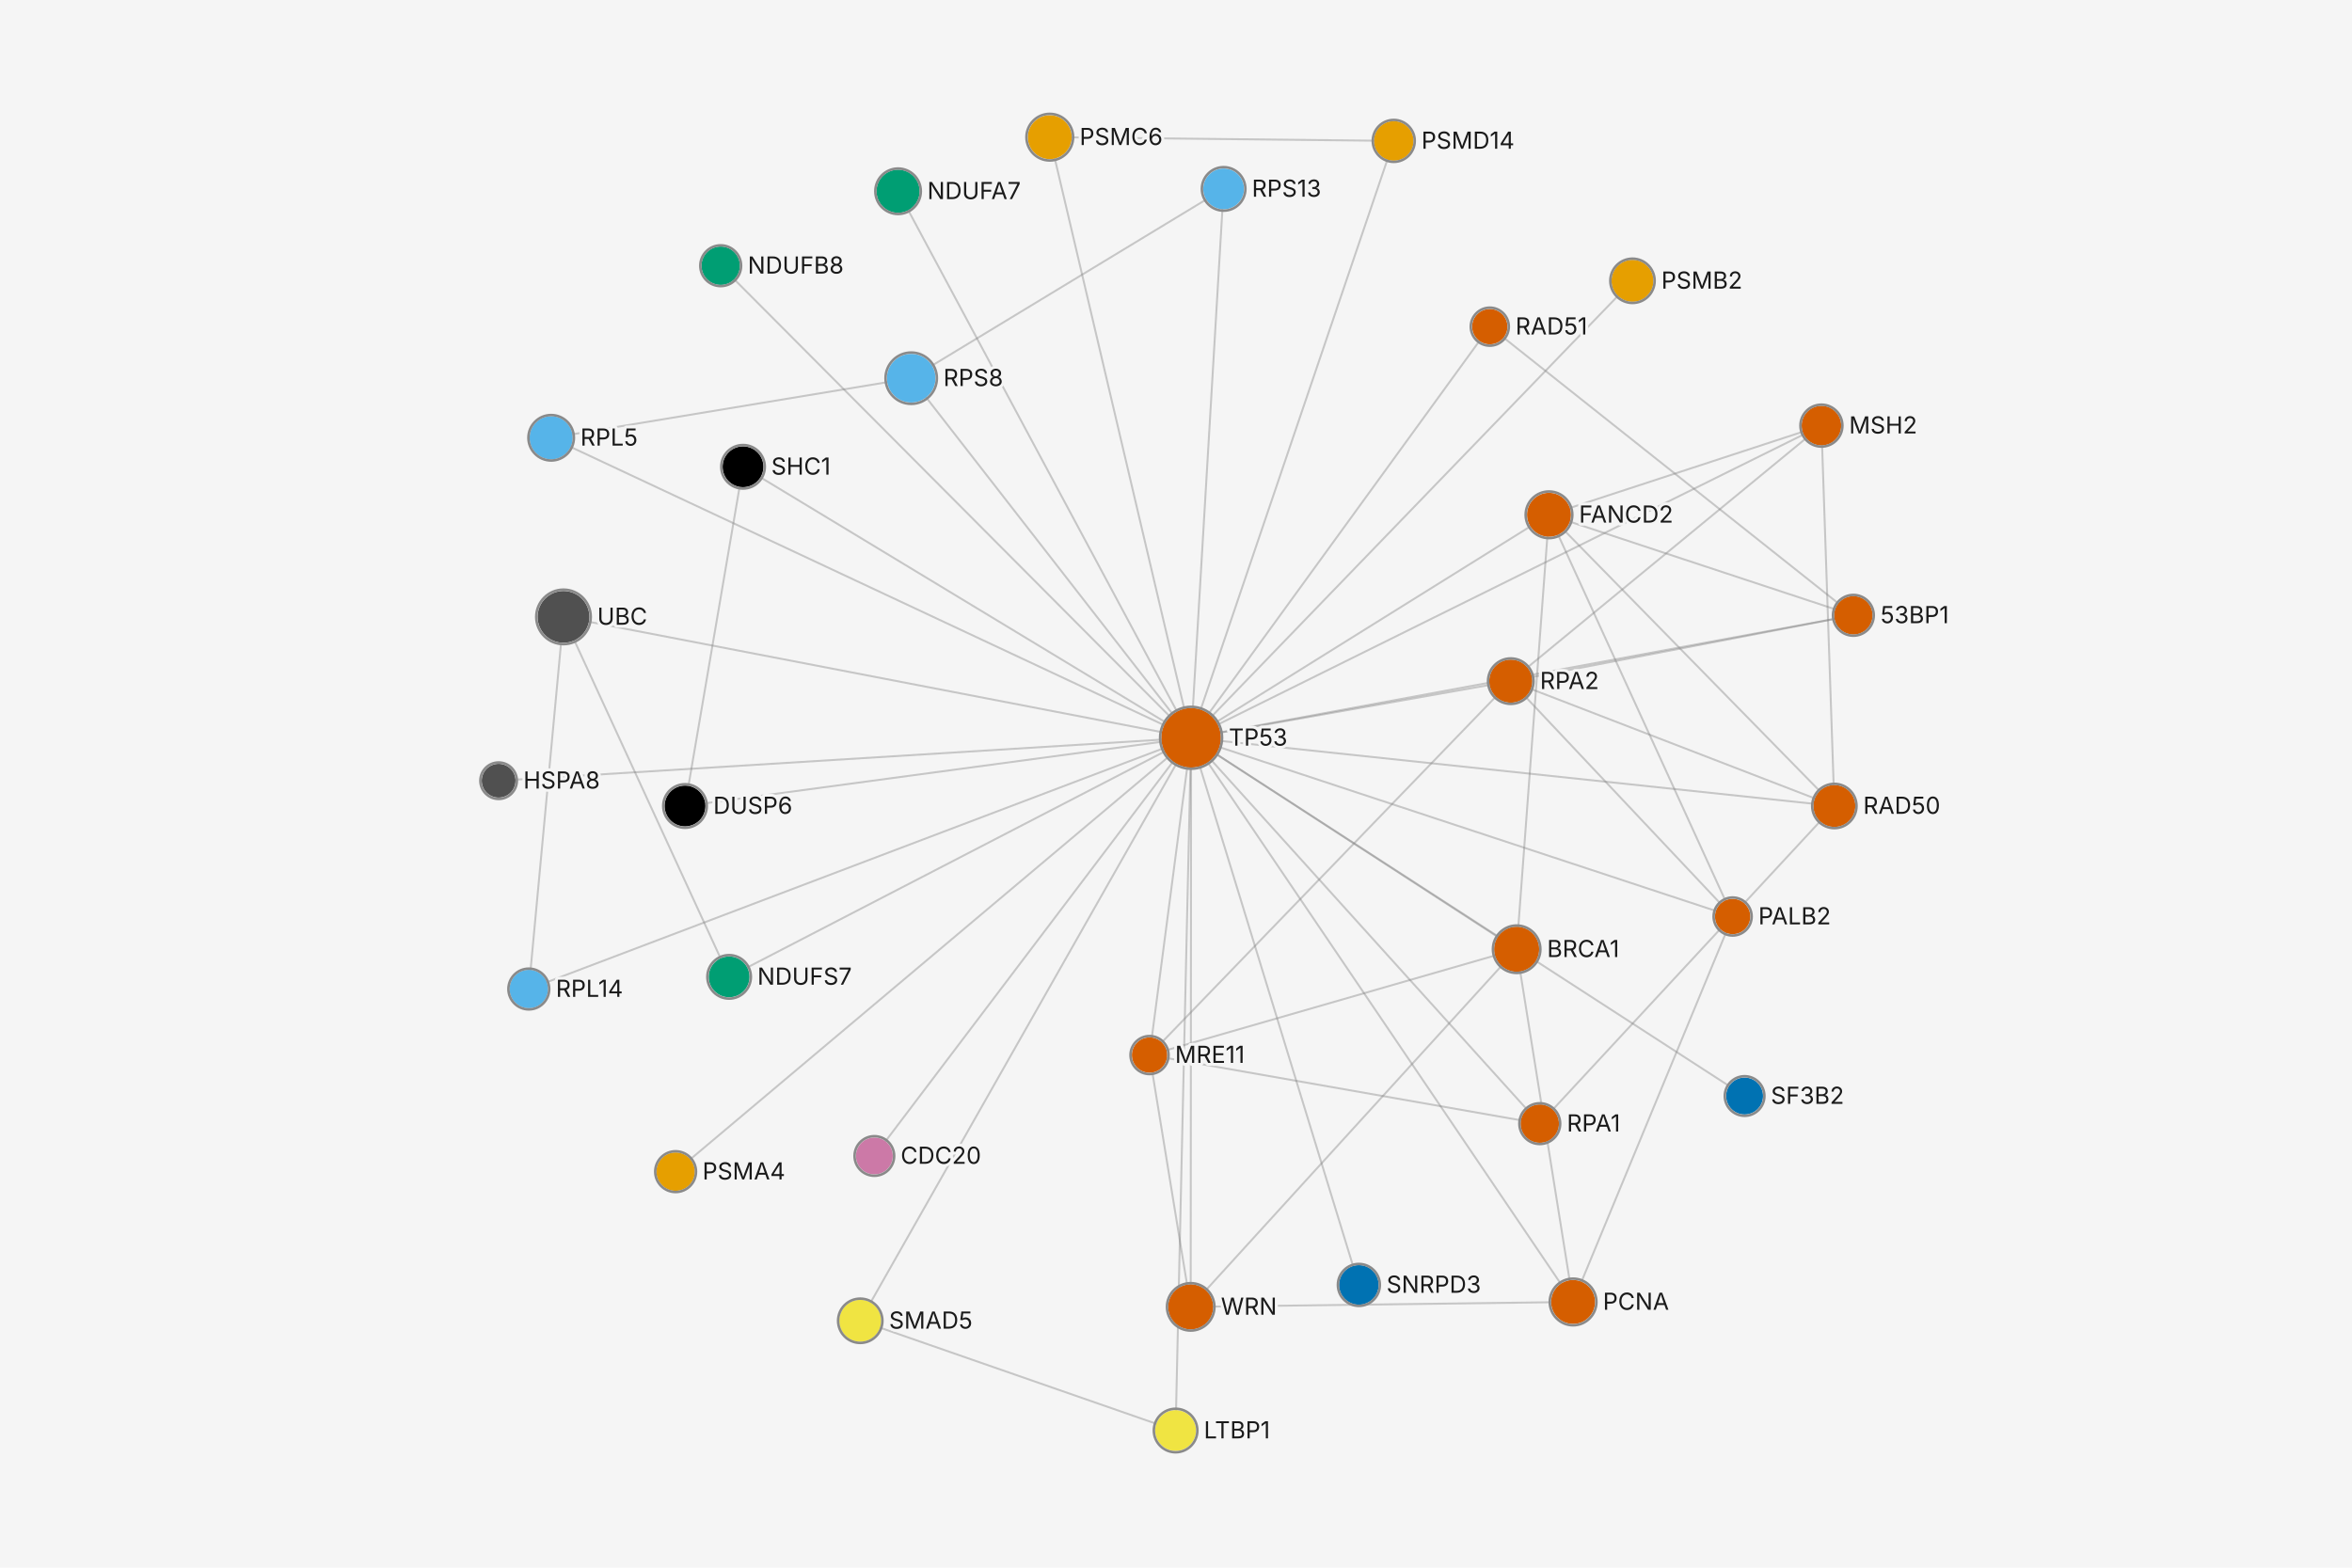
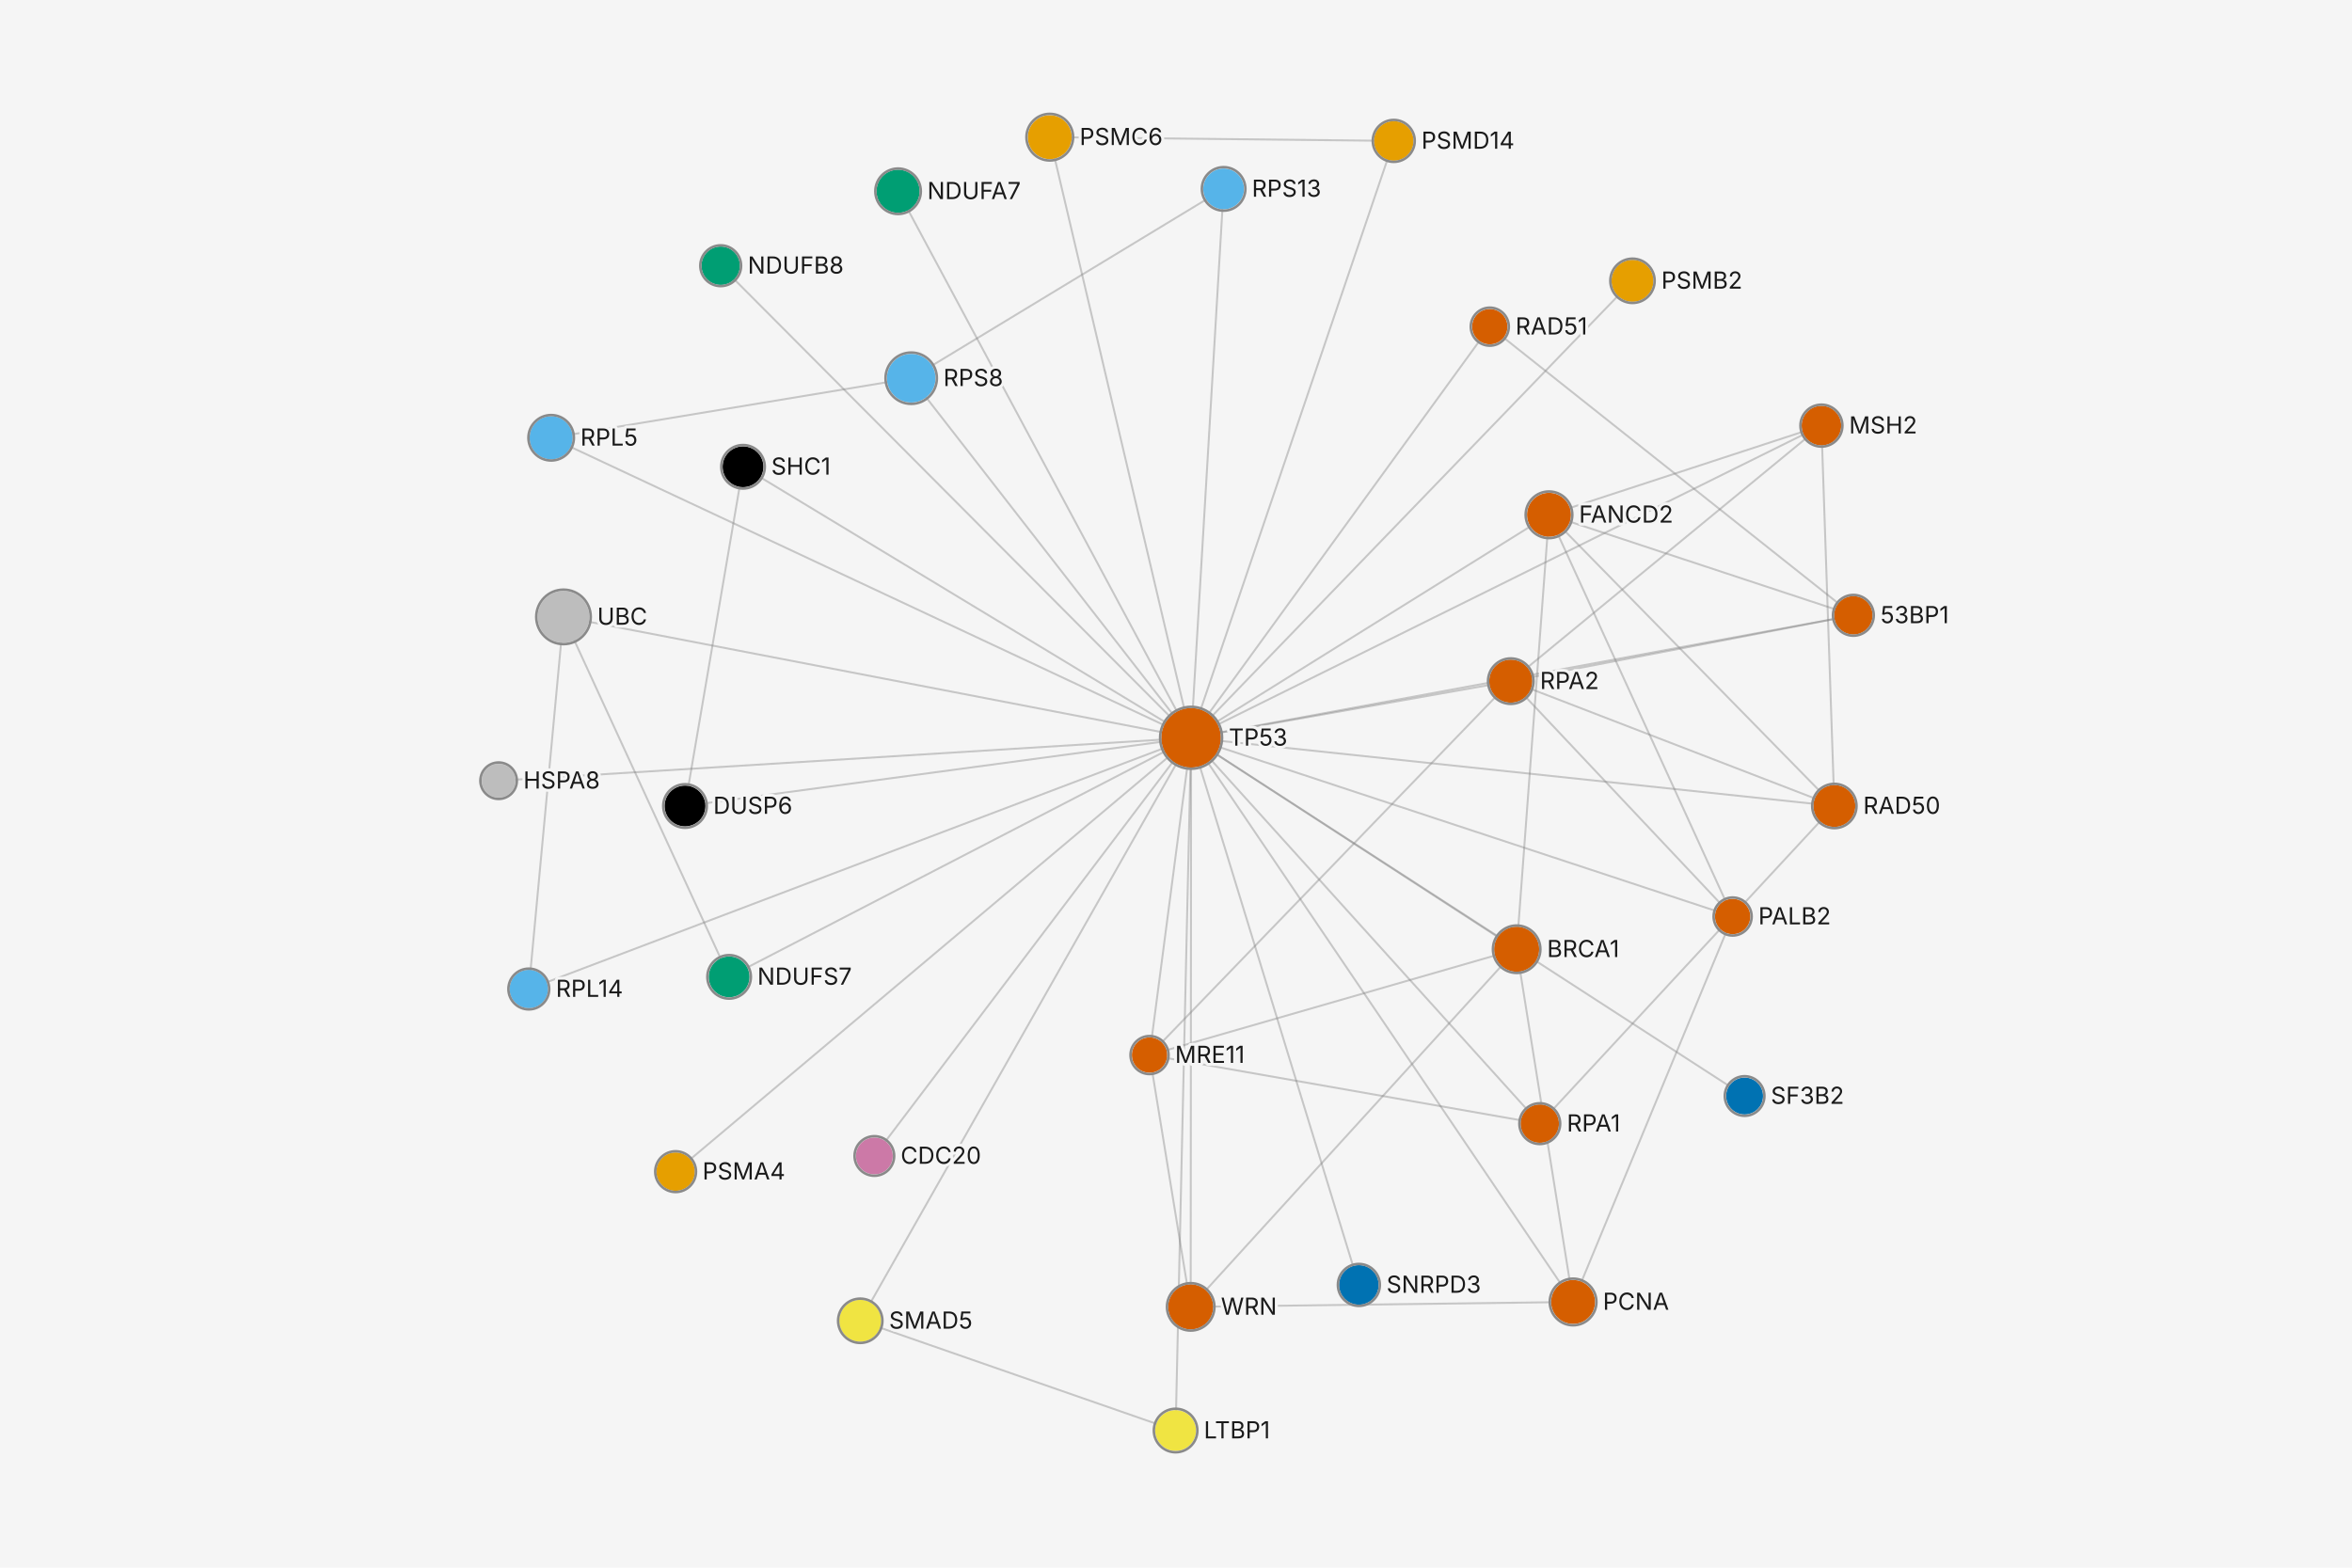
<svg xmlns="http://www.w3.org/2000/svg" viewBox="0 0 1200 800" width="1200" height="800" role="img" aria-label="TP53 and its 32 neighbors, colored by module, sized by degree, nothing selected">
  <rect width="1200" height="800" fill="#F5F5F5" />
  <g stroke="#808080" stroke-width="1" stroke-opacity="0.4" stroke-linecap="round">
    <line x1="535.6" y1="70" x2="711.1" y2="71.9" />
    <line x1="281.2" y1="223.4" x2="464.9" y2="193" />
    <line x1="464.9" y1="193" x2="624.3" y2="96.4" />
    <line x1="607.7" y1="376.5" x2="773.8" y2="484.4" />
    <line x1="607.7" y1="376.5" x2="760.1" y2="166.7" />
    <line x1="607.7" y1="376.5" x2="935.9" y2="411.3" />
    <line x1="607.7" y1="376.5" x2="586.5" y2="538.4" />
    <line x1="607.7" y1="376.5" x2="929.3" y2="217.2" />
    <line x1="607.7" y1="376.5" x2="884" y2="467.7" />
    <line x1="607.7" y1="376.5" x2="790.3" y2="262.7" />
    <line x1="607.7" y1="376.5" x2="607.5" y2="666.9" />
    <line x1="607.7" y1="376.5" x2="785.6" y2="573.4" />
    <line x1="607.7" y1="376.5" x2="770.8" y2="347.6" />
    <line x1="773.8" y1="484.4" x2="586.5" y2="538.4" />
    <line x1="773.8" y1="484.4" x2="790.3" y2="262.7" />
    <line x1="773.8" y1="484.4" x2="607.5" y2="666.9" />
    <line x1="773.8" y1="484.4" x2="802.6" y2="664.4" />
    <line x1="760.1" y1="166.7" x2="945.6" y2="314" />
    <line x1="935.9" y1="411.3" x2="929.3" y2="217.2" />
    <line x1="935.9" y1="411.3" x2="790.3" y2="262.7" />
    <line x1="935.9" y1="411.3" x2="785.6" y2="573.4" />
    <line x1="935.9" y1="411.3" x2="770.8" y2="347.6" />
    <line x1="586.5" y1="538.4" x2="607.5" y2="666.9" />
    <line x1="586.5" y1="538.4" x2="785.6" y2="573.4" />
    <line x1="586.5" y1="538.4" x2="770.8" y2="347.6" />
    <line x1="929.3" y1="217.2" x2="790.3" y2="262.7" />
    <line x1="929.3" y1="217.2" x2="770.8" y2="347.6" />
    <line x1="884" y1="467.7" x2="790.3" y2="262.7" />
    <line x1="884" y1="467.7" x2="770.8" y2="347.6" />
    <line x1="884" y1="467.7" x2="802.6" y2="664.4" />
    <line x1="790.3" y1="262.7" x2="945.6" y2="314" />
    <line x1="607.5" y1="666.9" x2="802.6" y2="664.4" />
    <line x1="945.6" y1="314" x2="770.8" y2="347.6" />
    <line x1="379.1" y1="238.2" x2="349.5" y2="411.3" />
    <line x1="438.9" y1="674" x2="599.8" y2="730" />
    <line x1="607.7" y1="376.5" x2="599.8" y2="730" />
    <line x1="607.7" y1="376.5" x2="281.2" y2="223.4" />
    <line x1="607.7" y1="376.5" x2="802.6" y2="664.4" />
    <line x1="607.7" y1="376.5" x2="269.8" y2="504.7" />
    <line x1="607.7" y1="376.5" x2="464.9" y2="193" />
    <line x1="607.7" y1="376.5" x2="945.6" y2="314" />
    <line x1="607.7" y1="376.5" x2="372" y2="498.5" />
    <line x1="607.7" y1="376.5" x2="711.1" y2="71.9" />
    <line x1="607.7" y1="376.5" x2="446.1" y2="589.9" />
    <line x1="607.7" y1="376.5" x2="367.7" y2="135.6" />
    <line x1="607.7" y1="376.5" x2="890.1" y2="559.3" />
    <line x1="607.7" y1="376.5" x2="344.7" y2="597.9" />
    <line x1="607.7" y1="376.5" x2="379.1" y2="238.2" />
    <line x1="607.7" y1="376.5" x2="624.3" y2="96.4" />
    <line x1="607.7" y1="376.5" x2="287.5" y2="314.8" />
    <line x1="607.7" y1="376.5" x2="832.9" y2="143.3" />
    <line x1="607.7" y1="376.5" x2="349.5" y2="411.3" />
    <line x1="607.7" y1="376.5" x2="458.2" y2="97.6" />
    <line x1="607.7" y1="376.5" x2="693.3" y2="655.7" />
    <line x1="607.7" y1="376.5" x2="254.4" y2="398.4" />
    <line x1="607.7" y1="376.5" x2="535.6" y2="70" />
    <line x1="607.7" y1="376.5" x2="438.9" y2="674" />
    <line x1="287.5" y1="314.8" x2="372" y2="498.5" />
    <line x1="287.5" y1="314.8" x2="269.8" y2="504.7" />
  </g>
  <g>
    <circle cx="773.8" cy="484.4" r="11.5" fill="#D55E00" />
    <circle cx="773.8" cy="484.4" r="12.1" fill="none" stroke="#8A8A8A" stroke-width="1.3" />
    <circle cx="760.1" cy="166.7" r="9" fill="#D55E00" />
    <circle cx="760.1" cy="166.7" r="9.7" fill="none" stroke="#8A8A8A" stroke-width="1.3" />
    <circle cx="935.9" cy="411.3" r="10.7" fill="#D55E00" />
    <circle cx="935.9" cy="411.3" r="11.3" fill="none" stroke="#8A8A8A" stroke-width="1.3" />
    <circle cx="586.5" cy="538.4" r="9" fill="#D55E00" />
    <circle cx="586.5" cy="538.4" r="9.7" fill="none" stroke="#8A8A8A" stroke-width="1.3" />
    <circle cx="929.3" cy="217.2" r="10.1" fill="#D55E00" />
    <circle cx="929.3" cy="217.2" r="10.7" fill="none" stroke="#8A8A8A" stroke-width="1.3" />
    <circle cx="884" cy="467.7" r="9" fill="#D55E00" />
    <circle cx="884" cy="467.7" r="9.7" fill="none" stroke="#8A8A8A" stroke-width="1.3" />
    <circle cx="790.3" cy="262.7" r="11.2" fill="#D55E00" />
    <circle cx="790.3" cy="262.7" r="11.9" fill="none" stroke="#8A8A8A" stroke-width="1.3" />
    <circle cx="607.5" cy="666.9" r="11.5" fill="#D55E00" />
    <circle cx="607.5" cy="666.9" r="12.1" fill="none" stroke="#8A8A8A" stroke-width="1.3" />
    <circle cx="785.6" cy="573.4" r="9.8" fill="#D55E00" />
    <circle cx="785.6" cy="573.4" r="10.4" fill="none" stroke="#8A8A8A" stroke-width="1.3" />
    <circle cx="770.8" cy="347.6" r="11" fill="#D55E00" />
    <circle cx="770.8" cy="347.6" r="11.6" fill="none" stroke="#8A8A8A" stroke-width="1.3" />
    <circle cx="599.8" cy="730" r="10.4" fill="#F0E442" />
    <circle cx="599.8" cy="730" r="11.1" fill="none" stroke="#8A8A8A" stroke-width="1.3" />
    <circle cx="281.2" cy="223.4" r="11" fill="#56B4E9" />
    <circle cx="281.2" cy="223.4" r="11.6" fill="none" stroke="#8A8A8A" stroke-width="1.3" />
    <circle cx="802.6" cy="664.4" r="11.2" fill="#D55E00" />
    <circle cx="802.6" cy="664.4" r="11.9" fill="none" stroke="#8A8A8A" stroke-width="1.3" />
    <circle cx="269.8" cy="504.7" r="9.8" fill="#56B4E9" />
    <circle cx="269.8" cy="504.7" r="10.4" fill="none" stroke="#8A8A8A" stroke-width="1.3" />
    <circle cx="464.9" cy="193" r="12.4" fill="#56B4E9" />
    <circle cx="464.9" cy="193" r="13.1" fill="none" stroke="#8A8A8A" stroke-width="1.3" />
    <circle cx="945.6" cy="314" r="9.8" fill="#D55E00" />
    <circle cx="945.6" cy="314" r="10.4" fill="none" stroke="#8A8A8A" stroke-width="1.3" />
    <circle cx="372" cy="498.5" r="10.4" fill="#009E73" />
    <circle cx="372" cy="498.5" r="11.1" fill="none" stroke="#8A8A8A" stroke-width="1.3" />
    <circle cx="711.1" cy="71.9" r="10.1" fill="#E69F00" />
    <circle cx="711.1" cy="71.9" r="10.7" fill="none" stroke="#8A8A8A" stroke-width="1.3" />
    <circle cx="446.1" cy="589.9" r="9.4" fill="#CC79A7" />
    <circle cx="446.1" cy="589.9" r="10.1" fill="none" stroke="#8A8A8A" stroke-width="1.3" />
    <circle cx="367.7" cy="135.6" r="9.8" fill="#009E73" />
    <circle cx="367.7" cy="135.6" r="10.4" fill="none" stroke="#8A8A8A" stroke-width="1.3" />
    <circle cx="890.1" cy="559.3" r="9.4" fill="#0072B2" />
    <circle cx="890.1" cy="559.3" r="10.1" fill="none" stroke="#8A8A8A" stroke-width="1.3" />
    <circle cx="344.7" cy="597.9" r="9.8" fill="#E69F00" />
    <circle cx="344.7" cy="597.9" r="10.4" fill="none" stroke="#8A8A8A" stroke-width="1.3" />
    <circle cx="379.1" cy="238.2" r="10.4" fill="#000000" />
    <circle cx="379.1" cy="238.2" r="11.1" fill="none" stroke="#8A8A8A" stroke-width="1.3" />
    <circle cx="624.3" cy="96.4" r="10.4" fill="#56B4E9" />
    <circle cx="624.3" cy="96.4" r="11.1" fill="none" stroke="#8A8A8A" stroke-width="1.3" />
-     <circle cx="287.5" cy="314.8" r="13.2" fill="#505050" />
+     <circle cx="287.5" cy="314.8" r="13.2" fill="#BDBDBD" />
    <circle cx="287.5" cy="314.8" r="13.9" fill="none" stroke="#8A8A8A" stroke-width="1.3" />
    <circle cx="832.9" cy="143.3" r="10.7" fill="#E69F00" />
    <circle cx="832.9" cy="143.3" r="11.3" fill="none" stroke="#8A8A8A" stroke-width="1.3" />
    <circle cx="349.5" cy="411.3" r="10.4" fill="#000000" />
    <circle cx="349.5" cy="411.3" r="11.1" fill="none" stroke="#8A8A8A" stroke-width="1.3" />
    <circle cx="458.2" cy="97.6" r="11" fill="#009E73" />
    <circle cx="458.2" cy="97.6" r="11.6" fill="none" stroke="#8A8A8A" stroke-width="1.3" />
    <circle cx="693.3" cy="655.7" r="10.1" fill="#0072B2" />
    <circle cx="693.3" cy="655.7" r="10.7" fill="none" stroke="#8A8A8A" stroke-width="1.3" />
-     <circle cx="254.4" cy="398.4" r="8.6" fill="#505050" />
+     <circle cx="254.4" cy="398.4" r="8.6" fill="#BDBDBD" />
    <circle cx="254.4" cy="398.4" r="9.3" fill="none" stroke="#8A8A8A" stroke-width="1.3" />
    <circle cx="535.6" cy="70" r="11.2" fill="#E69F00" />
    <circle cx="535.6" cy="70" r="11.9" fill="none" stroke="#8A8A8A" stroke-width="1.3" />
    <circle cx="438.9" cy="674" r="10.7" fill="#F0E442" />
    <circle cx="438.9" cy="674" r="11.3" fill="none" stroke="#8A8A8A" stroke-width="1.3" />
    <circle cx="607.7" cy="376.5" r="15.2" fill="#D55E00" />
    <circle cx="607.7" cy="376.5" r="15.8" fill="none" stroke="#8A8A8A" stroke-width="1.3" />
  </g>
  <g font-family="Inter Variable, Inter, system-ui, sans-serif" font-size="12" fill="#1A1A1A" stroke="#F5F5F5" stroke-width="3" stroke-linejoin="round" paint-order="stroke">
    <text x="626.9" y="380.5">TP53</text>
    <text x="789.3" y="488.4">BRCA1</text>
    <text x="773.2" y="170.7">RAD51</text>
    <text x="950.6" y="415.3">RAD50</text>
    <text x="599.5" y="542.4">MRE11</text>
    <text x="943.4" y="221.2">MSH2</text>
    <text x="897.1" y="471.7">PALB2</text>
    <text x="805.6" y="266.7">FANCD2</text>
    <text x="622.9" y="670.9">WRN</text>
    <text x="799.4" y="577.4">RPA1</text>
    <text x="785.7" y="351.6">RPA2</text>
    <text x="614.2" y="734">LTBP1</text>
    <text x="296.1" y="227.4">RPL5</text>
    <text x="817.8" y="668.4">PCNA</text>
    <text x="283.6" y="508.7">RPL14</text>
    <text x="481.3" y="197">RPS8</text>
    <text x="959.4" y="318">53BP1</text>
    <text x="386.4" y="502.5">NDUFS7</text>
    <text x="725.2" y="75.9">PSMD14</text>
    <text x="459.5" y="593.9">CDC20</text>
    <text x="381.5" y="139.6">NDUFB8</text>
    <text x="903.5" y="563.3">SF3B2</text>
    <text x="358.4" y="601.9">PSMA4</text>
    <text x="393.5" y="242.2">SHC1</text>
    <text x="638.7" y="100.4">RPS13</text>
    <text x="304.7" y="318.8">UBC</text>
    <text x="847.6" y="147.3">PSMB2</text>
    <text x="363.9" y="415.3">DUSP6</text>
    <text x="473.1" y="101.6">NDUFA7</text>
    <text x="707.4" y="659.7">SNRPD3</text>
    <text x="267" y="402.4">HSPA8</text>
    <text x="550.8" y="74">PSMC6</text>
    <text x="453.6" y="678">SMAD5</text>
  </g>
</svg>
